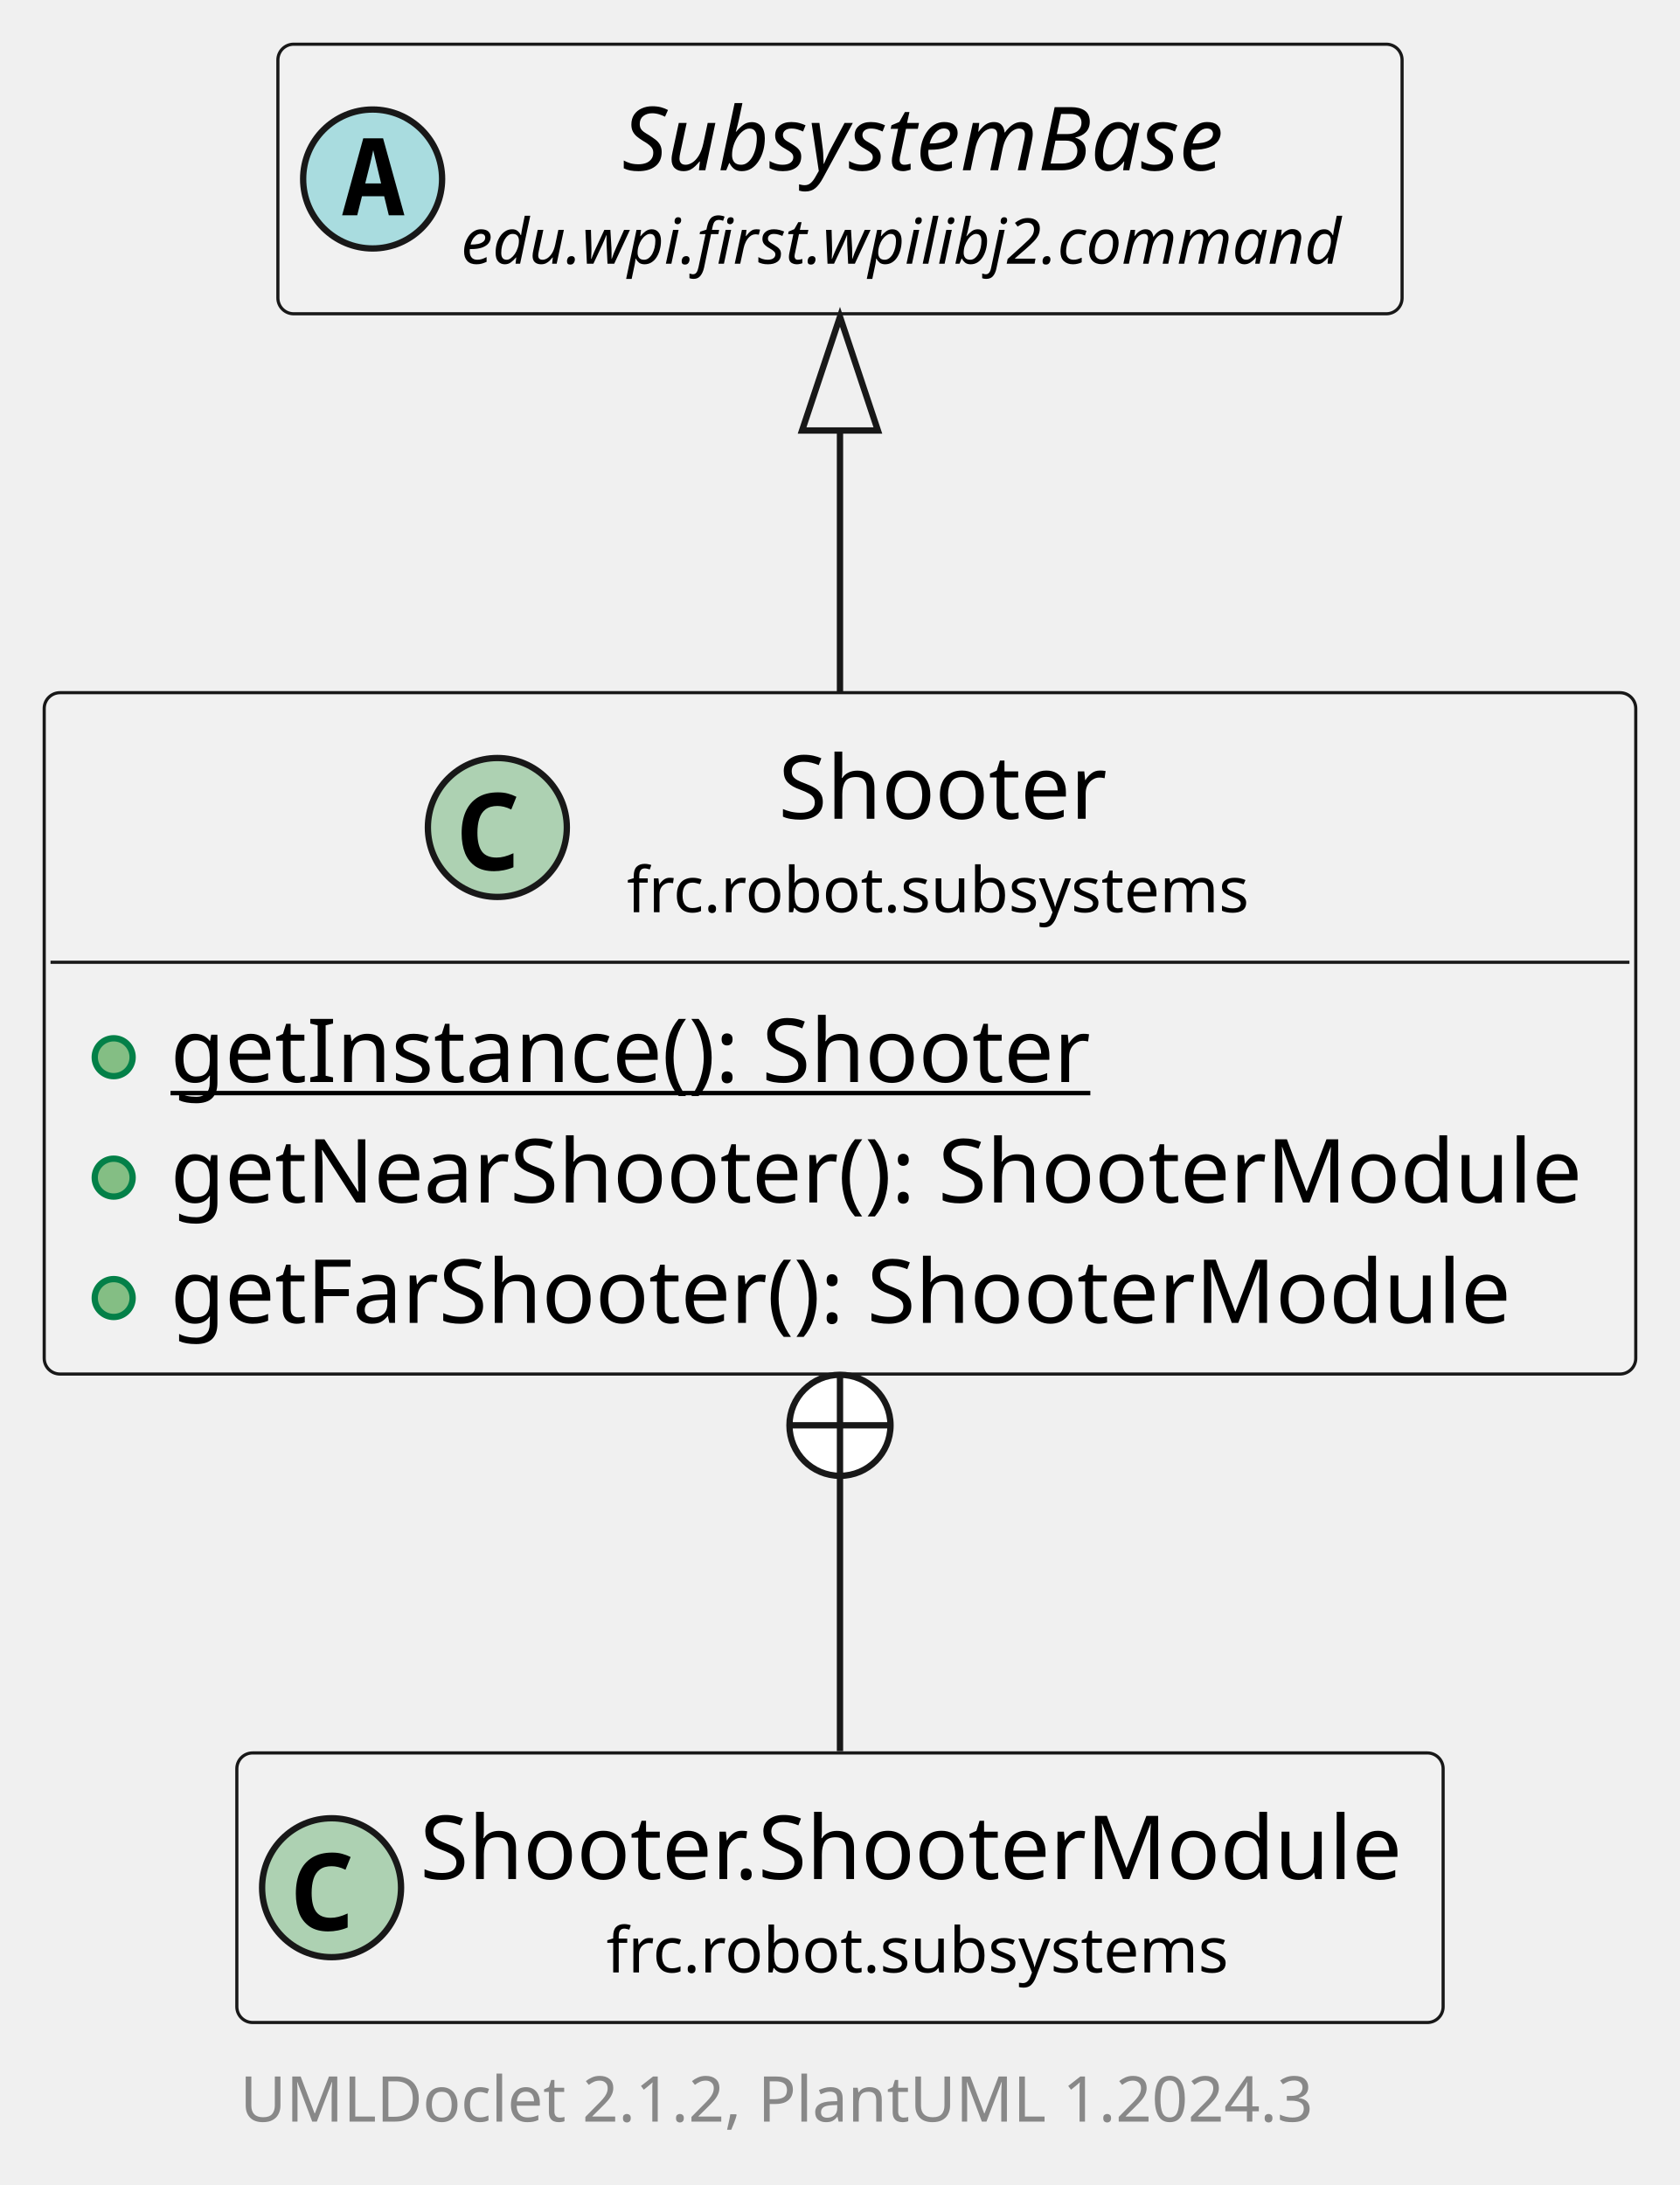
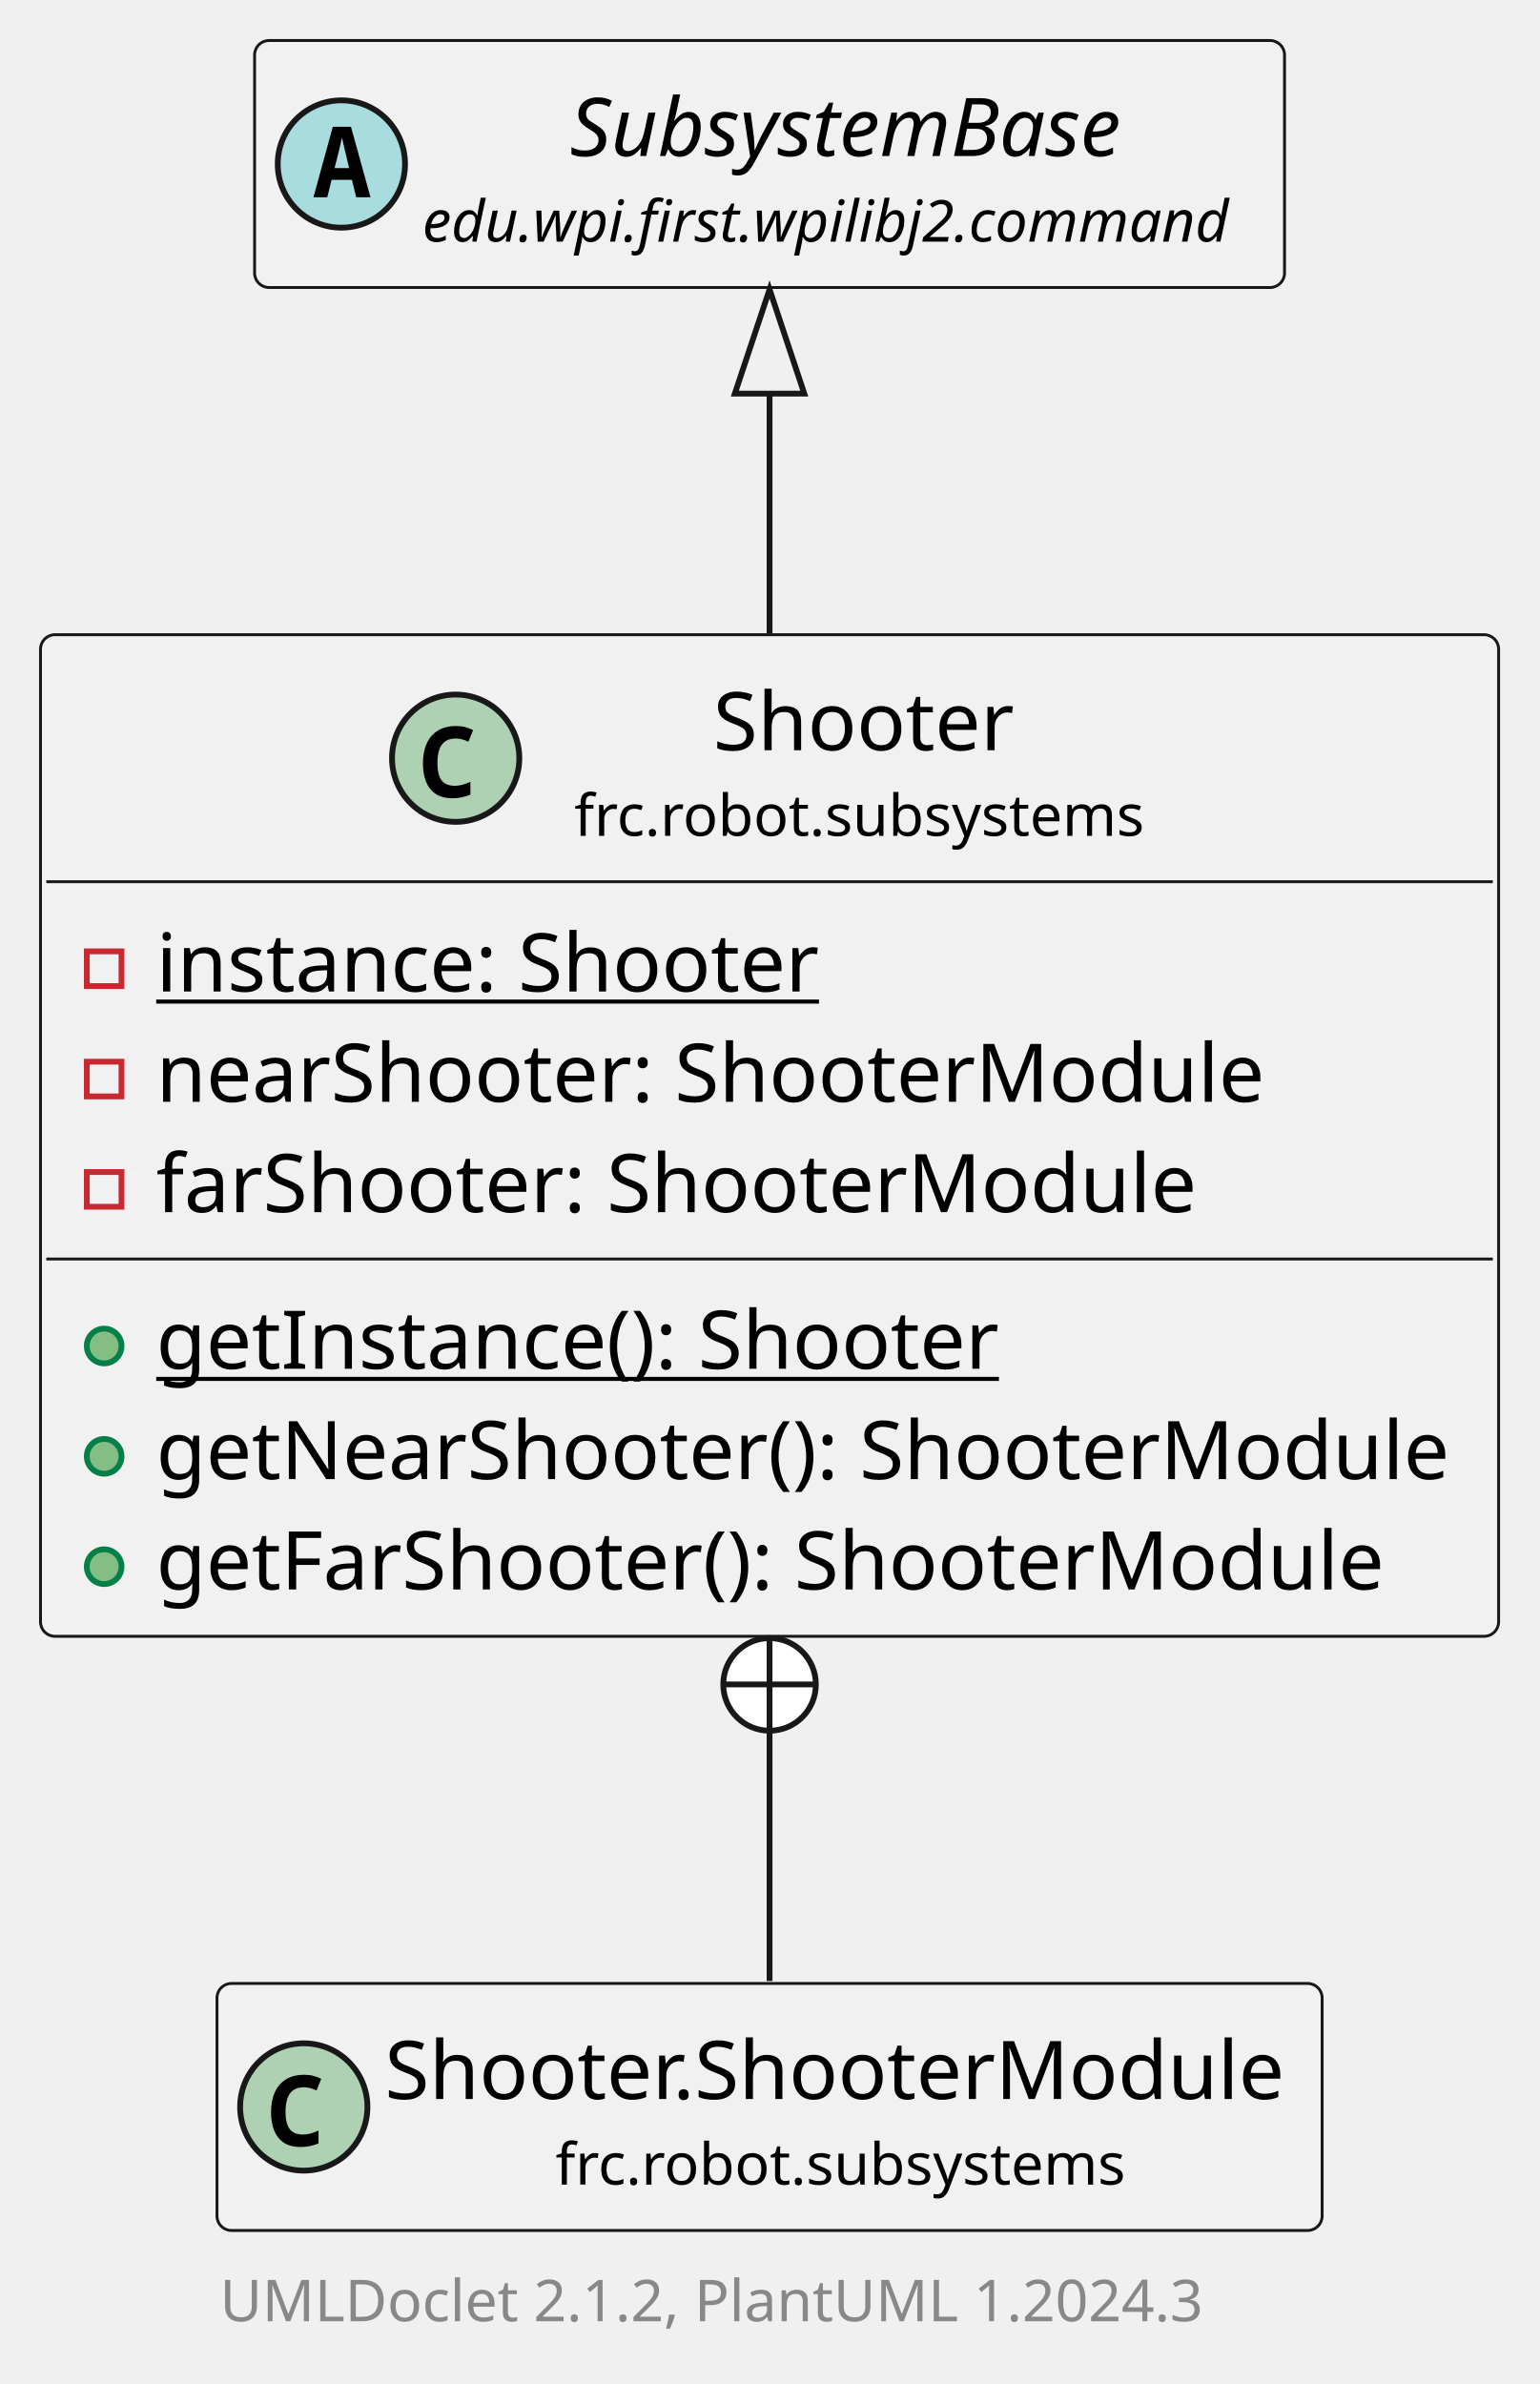
- <svg xmlns="http://www.w3.org/2000/svg" xmlns:xlink="http://www.w3.org/1999/xlink" contentStyleType="text/css" height="346px" preserveAspectRatio="none" style="width:266px;height:346px;background:#FFFFFF;" version="1.1" viewBox="0 0 266 346" width="266px" zoomAndPan="magnify">
+ <svg xmlns="http://www.w3.org/2000/svg" xmlns:xlink="http://www.w3.org/1999/xlink" contentStyleType="text/css" height="412px" preserveAspectRatio="none" style="width:266px;height:412px;background:#FFFFFF;" version="1.1" viewBox="0 0 266 412" width="266px" zoomAndPan="magnify">
  <defs />
  <g>
    <a href="Shooter.html" target="_top" title="Shooter.html" xlink:actuate="onRequest" xlink:href="Shooter.html" xlink:show="new" xlink:title="Shooter.html" xlink:type="simple">
      <g id="elem_frc.robot.subsystems.Shooter">
-         <rect codeLine="5" fill="#F1F1F1" height="107.892" id="frc.robot.subsystems.Shooter" rx="2.5" ry="2.5" style="stroke:#181818;stroke-width:0.5;" width="252" x="7" y="109.69" />
+         <rect codeLine="5" fill="#F1F1F1" height="173.095" id="frc.robot.subsystems.Shooter" rx="2.5" ry="2.5" style="stroke:#181818;stroke-width:0.5;" width="252" x="7" y="109.69" />
        <ellipse cx="78.75" cy="131.034" fill="#ADD1B2" rx="11" ry="11" style="stroke:#181818;stroke-width:1.0;" />
        <path d="M78.219,137.956 Q76.469,137.956 75.328,137.221 Q74.203,136.471 73.641,135.128 Q73.094,133.768 73.094,131.971 Q73.094,129.94 73.75,128.487 Q74.406,127.034 75.688,126.253 Q76.969,125.472 78.844,125.472 Q79.734,125.472 80.406,125.659 Q81.078,125.831 81.766,126.175 L80.953,128.19 Q80.328,127.878 79.781,127.753 Q79.25,127.628 78.766,127.628 Q77.594,127.628 76.891,128.159 Q76.188,128.69 75.891,129.643 Q75.594,130.596 75.594,131.862 Q75.594,133.878 76.312,134.846 Q77.031,135.8 78.625,135.8 Q79.219,135.8 79.844,135.643 Q80.469,135.487 81.297,135.112 L81.297,137.331 Q80.562,137.643 79.766,137.8 Q78.984,137.956 78.219,137.956 Z " fill="#000000" />
        <text fill="#000000" font-family="sans-serif" font-size="14" lengthAdjust="spacing" textLength="52" x="123.25" y="129.656">Shooter</text>
        <text fill="#000000" font-family="sans-serif" font-size="10" lengthAdjust="spacing" textLength="100" x="99.25" y="144.448">frc.robot.subsystems</text>
        <line style="stroke:#181818;stroke-width:0.5;" x1="8" x2="258" y1="152.378" y2="152.378" />
-         <ellipse cx="18" cy="167.412" fill="#84BE84" rx="3" ry="3" style="stroke:#038048;stroke-width:1.0;" />
-         <text fill="#000000" font-family="sans-serif" font-size="14" lengthAdjust="spacing" text-decoration="underline" textLength="148" x="27" y="171.344">getInstance(): Shooter</text>
-         <ellipse cx="18" cy="186.48" fill="#84BE84" rx="3" ry="3" style="stroke:#038048;stroke-width:1.0;" />
-         <text fill="#000000" font-family="sans-serif" font-size="14" lengthAdjust="spacing" textLength="226" x="27" y="190.412">getNearShooter(): ShooterModule</text>
-         <ellipse cx="18" cy="205.548" fill="#84BE84" rx="3" ry="3" style="stroke:#038048;stroke-width:1.0;" />
-         <text fill="#000000" font-family="sans-serif" font-size="14" lengthAdjust="spacing" textLength="214" x="27" y="209.48">getFarShooter(): ShooterModule</text>
+         <rect fill="none" height="6" style="stroke:#C82930;stroke-width:1.0;" width="6" x="15" y="164.412" />
+         <text fill="#000000" font-family="sans-serif" font-size="14" lengthAdjust="spacing" text-decoration="underline" textLength="117" x="27" y="171.344">instance: Shooter</text>
+         <rect fill="none" height="6" style="stroke:#C82930;stroke-width:1.0;" width="6" x="15" y="183.48" />
+         <text fill="#000000" font-family="sans-serif" font-size="14" lengthAdjust="spacing" textLength="194" x="27" y="190.412">nearShooter: ShooterModule</text>
+         <rect fill="none" height="6" style="stroke:#C82930;stroke-width:1.0;" width="6" x="15" y="202.548" />
+         <text fill="#000000" font-family="sans-serif" font-size="14" lengthAdjust="spacing" textLength="182" x="27" y="209.48">farShooter: ShooterModule</text>
+         <line style="stroke:#181818;stroke-width:0.5;" x1="8" x2="258" y1="217.582" y2="217.582" />
+         <ellipse cx="18" cy="232.616" fill="#84BE84" rx="3" ry="3" style="stroke:#038048;stroke-width:1.0;" />
+         <text fill="#000000" font-family="sans-serif" font-size="14" lengthAdjust="spacing" text-decoration="underline" textLength="148" x="27" y="236.548">getInstance(): Shooter</text>
+         <ellipse cx="18" cy="251.684" fill="#84BE84" rx="3" ry="3" style="stroke:#038048;stroke-width:1.0;" />
+         <text fill="#000000" font-family="sans-serif" font-size="14" lengthAdjust="spacing" textLength="226" x="27" y="255.615">getNearShooter(): ShooterModule</text>
+         <ellipse cx="18" cy="270.751" fill="#84BE84" rx="3" ry="3" style="stroke:#038048;stroke-width:1.0;" />
+         <text fill="#000000" font-family="sans-serif" font-size="14" lengthAdjust="spacing" textLength="214" x="27" y="274.683">getFarShooter(): ShooterModule</text>
      </g>
    </a>
    <g id="elem_edu.wpi.first.wpilibj2.command.SubsystemBase">
-       <rect codeLine="11" fill="#F1F1F1" height="42.688" id="edu.wpi.first.wpilibj2.command.SubsystemBase" rx="2.5" ry="2.5" style="stroke:#181818;stroke-width:0.5;" width="178" x="44" y="7" />
+       <rect codeLine="14" fill="#F1F1F1" height="42.688" id="edu.wpi.first.wpilibj2.command.SubsystemBase" rx="2.5" ry="2.5" style="stroke:#181818;stroke-width:0.5;" width="178" x="44" y="7" />
      <ellipse cx="59" cy="28.344" fill="#A9DCDF" rx="11" ry="11" style="stroke:#181818;stroke-width:1.0;" />
      <path d="M54.172,34.094 L57.516,21.907 L60.656,21.907 L64.031,34.094 L61.562,34.094 L60.828,31.078 L57.312,31.078 L56.562,34.094 L54.172,34.094 Z M58.578,26.047 L57.828,29.047 L60.344,29.047 L59.625,26.047 Q59.484,25.469 59.359,24.922 Q59.234,24.36 59.094,23.782 Q58.984,24.36 58.844,24.922 Q58.703,25.469 58.578,26.047 Z " fill="#000000" />
      <text fill="#000000" font-family="sans-serif" font-size="14" font-style="italic" lengthAdjust="spacing" textLength="95" x="98.5" y="26.966">SubsystemBase</text>
      <text fill="#000000" font-family="sans-serif" font-size="10" font-style="italic" lengthAdjust="spacing" textLength="146" x="73" y="41.758">edu.wpi.first.wpilibj2.command</text>
    </g>
    <a href="Shooter.ShooterModule.html" target="_top" title="Shooter.ShooterModule.html" xlink:actuate="onRequest" xlink:href="Shooter.ShooterModule.html" xlink:show="new" xlink:title="Shooter.ShooterModule.html" xlink:type="simple">
      <g id="elem_frc.robot.subsystems.Shooter.ShooterModule">
-         <rect codeLine="12" fill="#F1F1F1" height="42.688" id="frc.robot.subsystems.Shooter.ShooterModule" rx="2.5" ry="2.5" style="stroke:#181818;stroke-width:0.5;" width="191" x="37.5" y="277.58" />
-         <ellipse cx="52.5" cy="298.924" fill="#ADD1B2" rx="11" ry="11" style="stroke:#181818;stroke-width:1.0;" />
-         <path d="M51.969,305.846 Q50.219,305.846 49.078,305.111 Q47.953,304.361 47.391,303.018 Q46.844,301.658 46.844,299.861 Q46.844,297.83 47.5,296.377 Q48.156,294.924 49.438,294.143 Q50.719,293.361 52.594,293.361 Q53.484,293.361 54.156,293.549 Q54.828,293.721 55.516,294.065 L54.703,296.08 Q54.078,295.768 53.531,295.643 Q53,295.518 52.516,295.518 Q51.344,295.518 50.641,296.049 Q49.938,296.58 49.641,297.533 Q49.344,298.486 49.344,299.752 Q49.344,301.768 50.062,302.736 Q50.781,303.69 52.375,303.69 Q52.969,303.69 53.594,303.533 Q54.219,303.377 55.047,303.002 L55.047,305.221 Q54.312,305.533 53.516,305.69 Q52.734,305.846 51.969,305.846 Z " fill="#000000" />
-         <text fill="#000000" font-family="sans-serif" font-size="14" lengthAdjust="spacing" textLength="159" x="66.5" y="297.546">Shooter.ShooterModule</text>
-         <text fill="#000000" font-family="sans-serif" font-size="10" lengthAdjust="spacing" textLength="100" x="96" y="312.338">frc.robot.subsystems</text>
+         <rect codeLine="15" fill="#F1F1F1" height="42.688" id="frc.robot.subsystems.Shooter.ShooterModule" rx="2.5" ry="2.5" style="stroke:#181818;stroke-width:0.5;" width="191" x="37.5" y="342.78" />
+         <ellipse cx="52.5" cy="364.124" fill="#ADD1B2" rx="11" ry="11" style="stroke:#181818;stroke-width:1.0;" />
+         <path d="M51.969,371.046 Q50.219,371.046 49.078,370.312 Q47.953,369.562 47.391,368.218 Q46.844,366.858 46.844,365.062 Q46.844,363.03 47.5,361.577 Q48.156,360.124 49.438,359.343 Q50.719,358.562 52.594,358.562 Q53.484,358.562 54.156,358.749 Q54.828,358.921 55.516,359.265 L54.703,361.28 Q54.078,360.968 53.531,360.843 Q53,360.718 52.516,360.718 Q51.344,360.718 50.641,361.249 Q49.938,361.78 49.641,362.733 Q49.344,363.687 49.344,364.952 Q49.344,366.968 50.062,367.937 Q50.781,368.89 52.375,368.89 Q52.969,368.89 53.594,368.733 Q54.219,368.577 55.047,368.202 L55.047,370.421 Q54.312,370.733 53.516,370.89 Q52.734,371.046 51.969,371.046 Z " fill="#000000" />
+         <text fill="#000000" font-family="sans-serif" font-size="14" lengthAdjust="spacing" textLength="159" x="66.5" y="362.746">Shooter.ShooterModule</text>
+         <text fill="#000000" font-family="sans-serif" font-size="10" lengthAdjust="spacing" textLength="100" x="96" y="377.538">frc.robot.subsystems</text>
      </g>
    </a>
    <g id="link_edu.wpi.first.wpilibj2.command.SubsystemBase_frc.robot.subsystems.Shooter">
-       <path codeLine="14" d="M133,68.17 C133,84.06 133,88.68 133,109.48 " fill="none" id="edu.wpi.first.wpilibj2.command.SubsystemBase-backto-frc.robot.subsystems.Shooter" style="stroke:#181818;stroke-width:1.0;" />
-       <polygon fill="none" points="133,50.17,127,68.17,139,68.17,133,50.17" style="stroke:#181818;stroke-width:1.0;" />
+       <path codeLine="17" d="M133,68.02 C133,83.3 133,87.24 133,109.45 " fill="none" id="edu.wpi.first.wpilibj2.command.SubsystemBase-backto-frc.robot.subsystems.Shooter" style="stroke:#181818;stroke-width:1.0;" />
+       <polygon fill="none" points="133,50.02,127,68.02,139,68.02,133,50.02" style="stroke:#181818;stroke-width:1.0;" />
    </g>
    <g id="link_frc.robot.subsystems.Shooter_frc.robot.subsystems.Shooter.ShooterModule">
-       <path codeLine="15" d="M133,233.7 C133,254.61 133,261.38 133,277.3 " fill="none" id="frc.robot.subsystems.Shooter-backto-frc.robot.subsystems.Shooter.ShooterModule" style="stroke:#181818;stroke-width:1.0;" />
-       <ellipse cx="133" cy="225.7" fill="#FFFFFF" rx="8" ry="8" style="stroke:#181818;stroke-width:1.0;" />
-       <line style="stroke:#181818;stroke-width:1.0;" x1="133" x2="133" y1="233.7" y2="217.7" />
-       <line style="stroke:#181818;stroke-width:1.0;" x1="125" x2="141" y1="225.7" y2="225.7" />
+       <path codeLine="18" d="M133,299.1 C133,321.23 133,327.09 133,342.36 " fill="none" id="frc.robot.subsystems.Shooter-backto-frc.robot.subsystems.Shooter.ShooterModule" style="stroke:#181818;stroke-width:1.0;" />
+       <ellipse cx="133" cy="291.1" fill="#FFFFFF" rx="8" ry="8" style="stroke:#181818;stroke-width:1.0;" />
+       <line style="stroke:#181818;stroke-width:1.0;" x1="133" x2="133" y1="299.1" y2="283.1" />
+       <line style="stroke:#181818;stroke-width:1.0;" x1="125" x2="141" y1="291.1" y2="291.1" />
    </g>
-     <text fill="#888888" font-family="sans-serif" font-size="10" lengthAdjust="spacing" textLength="176" x="38" y="335.958">UMLDoclet 2.1.2, PlantUML 1.2024.3</text>
+     <text fill="#888888" font-family="sans-serif" font-size="10" lengthAdjust="spacing" textLength="176" x="38" y="401.158">UMLDoclet 2.1.2, PlantUML 1.2024.3</text>
  </g>
</svg>
